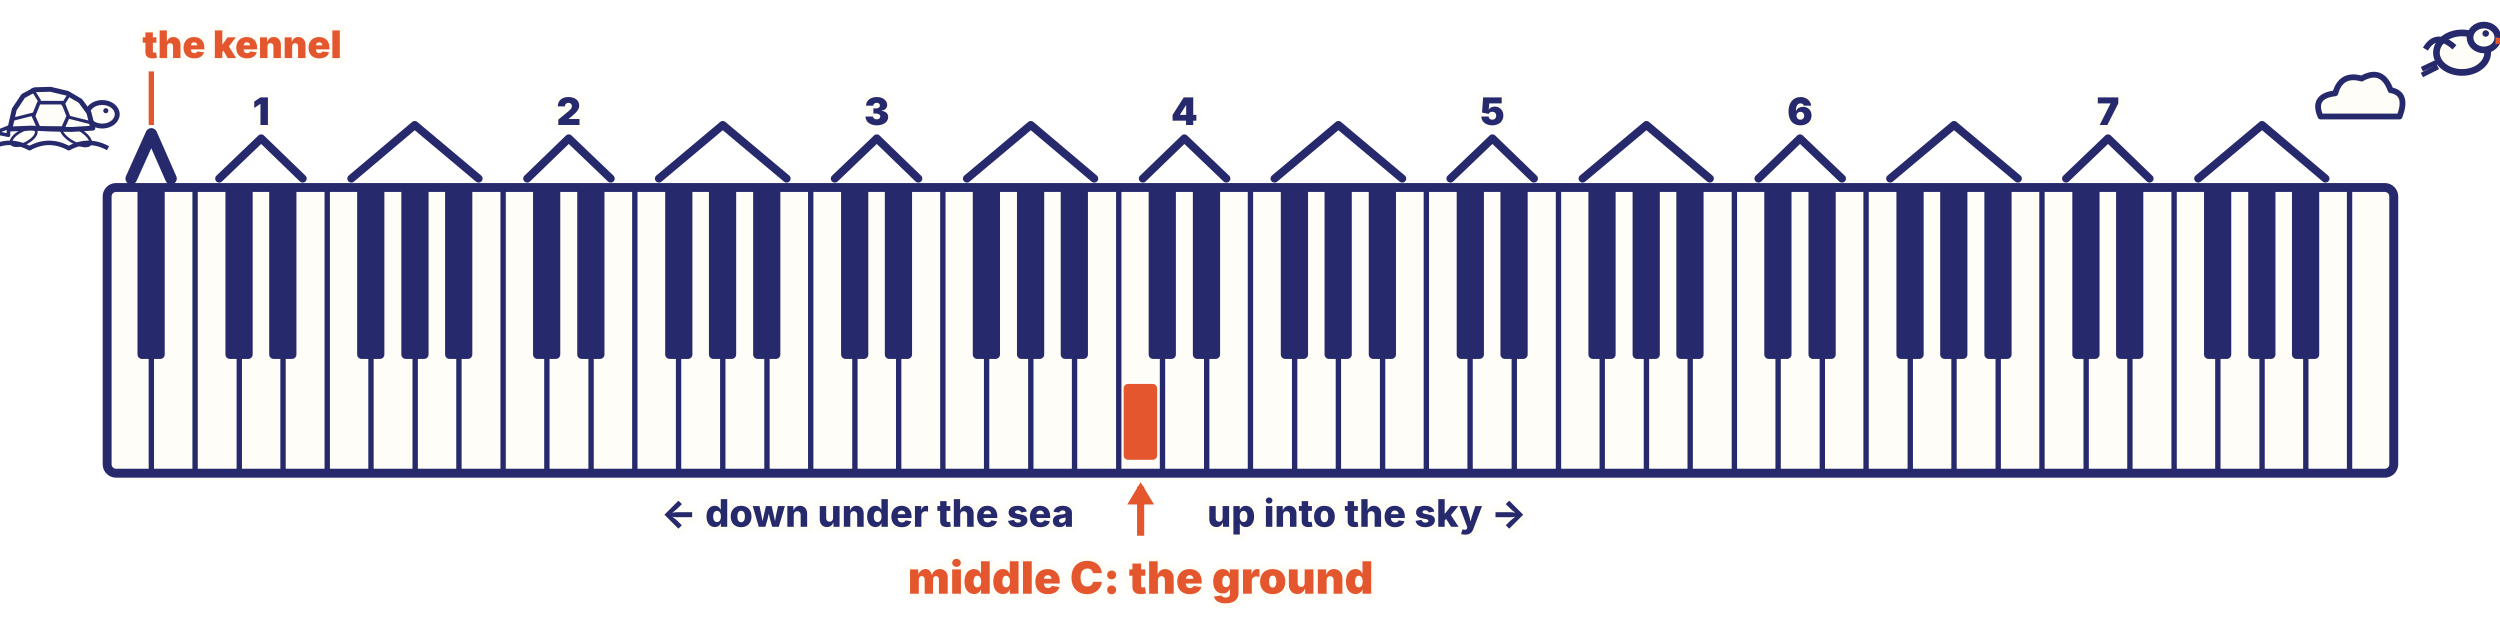
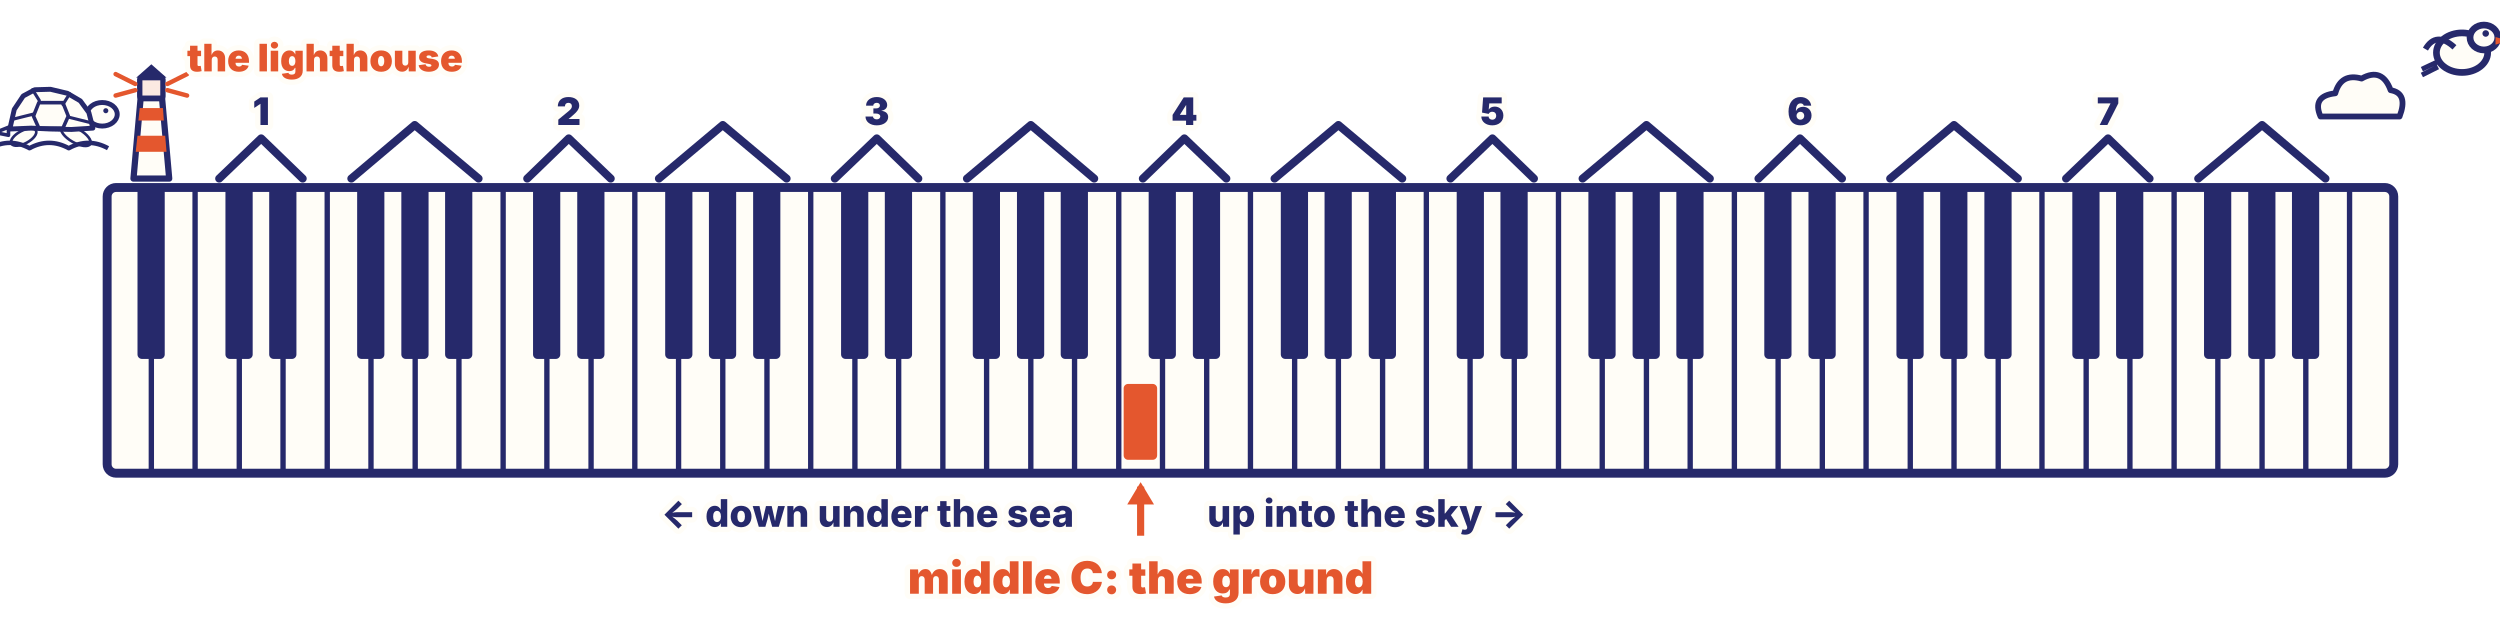
<svg xmlns="http://www.w3.org/2000/svg" viewBox="0 14 560 140" width="1120" height="280">
  <defs>
    <pattern id="penh5" width="3.2" height="3.2" patternUnits="userSpaceOnUse" patternTransform="rotate(40)">
      <rect width="3.2" height="3.2" fill="#fffdf7" />
      <line x1="0" y1="0" x2="0" y2="3.2" stroke="#26296b" stroke-width="1.15" />
    </pattern>
  </defs>
  <rect x="24" y="56" width="512.2" height="64" rx="2" fill="#fffdf7" stroke="#26296b" stroke-width="2" />
  <line x1="33.9" y1="56" x2="33.9" y2="120" fill="none" stroke="#26296b" stroke-width="1.2" stroke-linecap="round" />
  <line x1="43.7" y1="56" x2="43.7" y2="120" fill="none" stroke="#26296b" stroke-width="1.2" stroke-linecap="round" />
  <line x1="53.6" y1="56" x2="53.6" y2="120" fill="none" stroke="#26296b" stroke-width="1.2" stroke-linecap="round" />
  <line x1="63.4" y1="56" x2="63.4" y2="120" fill="none" stroke="#26296b" stroke-width="1.2" stroke-linecap="round" />
  <line x1="73.3" y1="56" x2="73.3" y2="120" fill="none" stroke="#26296b" stroke-width="1.2" stroke-linecap="round" />
  <line x1="83.1" y1="56" x2="83.1" y2="120" fill="none" stroke="#26296b" stroke-width="1.2" stroke-linecap="round" />
  <line x1="93" y1="56" x2="93" y2="120" fill="none" stroke="#26296b" stroke-width="1.2" stroke-linecap="round" />
  <line x1="102.8" y1="56" x2="102.8" y2="120" fill="none" stroke="#26296b" stroke-width="1.2" stroke-linecap="round" />
  <line x1="112.7" y1="56" x2="112.7" y2="120" fill="none" stroke="#26296b" stroke-width="1.2" stroke-linecap="round" />
  <line x1="122.5" y1="56" x2="122.5" y2="120" fill="none" stroke="#26296b" stroke-width="1.2" stroke-linecap="round" />
  <line x1="132.4" y1="56" x2="132.4" y2="120" fill="none" stroke="#26296b" stroke-width="1.2" stroke-linecap="round" />
  <line x1="142.2" y1="56" x2="142.2" y2="120" fill="none" stroke="#26296b" stroke-width="1.2" stroke-linecap="round" />
  <line x1="152" y1="56" x2="152" y2="120" fill="none" stroke="#26296b" stroke-width="1.2" stroke-linecap="round" />
  <line x1="161.9" y1="56" x2="161.9" y2="120" fill="none" stroke="#26296b" stroke-width="1.2" stroke-linecap="round" />
  <line x1="171.8" y1="56" x2="171.8" y2="120" fill="none" stroke="#26296b" stroke-width="1.2" stroke-linecap="round" />
  <line x1="181.6" y1="56" x2="181.6" y2="120" fill="none" stroke="#26296b" stroke-width="1.2" stroke-linecap="round" />
  <line x1="191.5" y1="56" x2="191.5" y2="120" fill="none" stroke="#26296b" stroke-width="1.2" stroke-linecap="round" />
  <line x1="201.3" y1="56" x2="201.3" y2="120" fill="none" stroke="#26296b" stroke-width="1.2" stroke-linecap="round" />
  <line x1="211.2" y1="56" x2="211.2" y2="120" fill="none" stroke="#26296b" stroke-width="1.2" stroke-linecap="round" />
  <line x1="221" y1="56" x2="221" y2="120" fill="none" stroke="#26296b" stroke-width="1.2" stroke-linecap="round" />
  <line x1="230.9" y1="56" x2="230.9" y2="120" fill="none" stroke="#26296b" stroke-width="1.2" stroke-linecap="round" />
  <line x1="240.7" y1="56" x2="240.7" y2="120" fill="none" stroke="#26296b" stroke-width="1.2" stroke-linecap="round" />
  <line x1="250.6" y1="56" x2="250.6" y2="120" fill="none" stroke="#26296b" stroke-width="1.2" stroke-linecap="round" />
  <line x1="260.4" y1="56" x2="260.4" y2="120" fill="none" stroke="#26296b" stroke-width="1.2" stroke-linecap="round" />
  <line x1="270.3" y1="56" x2="270.3" y2="120" fill="none" stroke="#26296b" stroke-width="1.2" stroke-linecap="round" />
  <line x1="280.1" y1="56" x2="280.1" y2="120" fill="none" stroke="#26296b" stroke-width="1.2" stroke-linecap="round" />
  <line x1="290" y1="56" x2="290" y2="120" fill="none" stroke="#26296b" stroke-width="1.2" stroke-linecap="round" />
  <line x1="299.8" y1="56" x2="299.8" y2="120" fill="none" stroke="#26296b" stroke-width="1.2" stroke-linecap="round" />
  <line x1="309.7" y1="56" x2="309.7" y2="120" fill="none" stroke="#26296b" stroke-width="1.2" stroke-linecap="round" />
  <line x1="319.5" y1="56" x2="319.5" y2="120" fill="none" stroke="#26296b" stroke-width="1.2" stroke-linecap="round" />
  <line x1="329.3" y1="56" x2="329.3" y2="120" fill="none" stroke="#26296b" stroke-width="1.2" stroke-linecap="round" />
  <line x1="339.2" y1="56" x2="339.2" y2="120" fill="none" stroke="#26296b" stroke-width="1.2" stroke-linecap="round" />
  <line x1="349.1" y1="56" x2="349.1" y2="120" fill="none" stroke="#26296b" stroke-width="1.2" stroke-linecap="round" />
  <line x1="358.9" y1="56" x2="358.9" y2="120" fill="none" stroke="#26296b" stroke-width="1.2" stroke-linecap="round" />
  <line x1="368.8" y1="56" x2="368.8" y2="120" fill="none" stroke="#26296b" stroke-width="1.2" stroke-linecap="round" />
  <line x1="378.6" y1="56" x2="378.6" y2="120" fill="none" stroke="#26296b" stroke-width="1.2" stroke-linecap="round" />
  <line x1="388.5" y1="56" x2="388.5" y2="120" fill="none" stroke="#26296b" stroke-width="1.2" stroke-linecap="round" />
  <line x1="398.3" y1="56" x2="398.3" y2="120" fill="none" stroke="#26296b" stroke-width="1.2" stroke-linecap="round" />
  <line x1="408.2" y1="56" x2="408.2" y2="120" fill="none" stroke="#26296b" stroke-width="1.2" stroke-linecap="round" />
  <line x1="418" y1="56" x2="418" y2="120" fill="none" stroke="#26296b" stroke-width="1.2" stroke-linecap="round" />
  <line x1="427.9" y1="56" x2="427.9" y2="120" fill="none" stroke="#26296b" stroke-width="1.2" stroke-linecap="round" />
  <line x1="437.7" y1="56" x2="437.7" y2="120" fill="none" stroke="#26296b" stroke-width="1.2" stroke-linecap="round" />
  <line x1="447.6" y1="56" x2="447.6" y2="120" fill="none" stroke="#26296b" stroke-width="1.2" stroke-linecap="round" />
  <line x1="457.4" y1="56" x2="457.4" y2="120" fill="none" stroke="#26296b" stroke-width="1.2" stroke-linecap="round" />
  <line x1="467.3" y1="56" x2="467.3" y2="120" fill="none" stroke="#26296b" stroke-width="1.2" stroke-linecap="round" />
  <line x1="477.1" y1="56" x2="477.1" y2="120" fill="none" stroke="#26296b" stroke-width="1.2" stroke-linecap="round" />
  <line x1="487" y1="56" x2="487" y2="120" fill="none" stroke="#26296b" stroke-width="1.2" stroke-linecap="round" />
  <line x1="496.8" y1="56" x2="496.8" y2="120" fill="none" stroke="#26296b" stroke-width="1.2" stroke-linecap="round" />
  <line x1="506.7" y1="56" x2="506.7" y2="120" fill="none" stroke="#26296b" stroke-width="1.2" stroke-linecap="round" />
  <line x1="516.5" y1="56" x2="516.5" y2="120" fill="none" stroke="#26296b" stroke-width="1.2" stroke-linecap="round" />
  <line x1="526.3" y1="56" x2="526.3" y2="120" fill="none" stroke="#26296b" stroke-width="1.2" stroke-linecap="round" />
  <rect x="30.8" y="56" width="6.1" height="38.4" rx="1" fill="#26296b" />
  <rect x="50.5" y="56" width="6.1" height="38.4" rx="1" fill="#26296b" />
  <rect x="60.3" y="56" width="6.1" height="38.4" rx="1" fill="#26296b" />
  <rect x="80" y="56" width="6.1" height="38.4" rx="1" fill="#26296b" />
  <rect x="89.9" y="56" width="6.1" height="38.4" rx="1" fill="#26296b" />
  <rect x="99.7" y="56" width="6.1" height="38.4" rx="1" fill="#26296b" />
  <rect x="119.4" y="56" width="6.1" height="38.4" rx="1" fill="#26296b" />
  <rect x="129.3" y="56" width="6.1" height="38.4" rx="1" fill="#26296b" />
  <rect x="149" y="56" width="6.1" height="38.4" rx="1" fill="#26296b" />
  <rect x="158.8" y="56" width="6.1" height="38.4" rx="1" fill="#26296b" />
  <rect x="168.7" y="56" width="6.1" height="38.4" rx="1" fill="#26296b" />
  <rect x="188.4" y="56" width="6.1" height="38.4" rx="1" fill="#26296b" />
  <rect x="198.2" y="56" width="6.1" height="38.4" rx="1" fill="#26296b" />
  <rect x="217.9" y="56" width="6.1" height="38.4" rx="1" fill="#26296b" />
  <rect x="227.8" y="56" width="6.1" height="38.4" rx="1" fill="#26296b" />
  <rect x="237.6" y="56" width="6.1" height="38.4" rx="1" fill="#26296b" />
  <rect x="257.3" y="56" width="6.1" height="38.4" rx="1" fill="#26296b" />
  <rect x="267.2" y="56" width="6.1" height="38.4" rx="1" fill="#26296b" />
  <rect x="286.9" y="56" width="6.1" height="38.4" rx="1" fill="#26296b" />
  <rect x="296.7" y="56" width="6.1" height="38.4" rx="1" fill="#26296b" />
  <rect x="306.6" y="56" width="6.1" height="38.4" rx="1" fill="#26296b" />
  <rect x="326.3" y="56" width="6.1" height="38.4" rx="1" fill="#26296b" />
  <rect x="336.1" y="56" width="6.1" height="38.4" rx="1" fill="#26296b" />
  <rect x="355.8" y="56" width="6.1" height="38.4" rx="1" fill="#26296b" />
  <rect x="365.7" y="56" width="6.1" height="38.4" rx="1" fill="#26296b" />
  <rect x="375.5" y="56" width="6.1" height="38.4" rx="1" fill="#26296b" />
  <rect x="395.2" y="56" width="6.1" height="38.4" rx="1" fill="#26296b" />
  <rect x="405.1" y="56" width="6.1" height="38.4" rx="1" fill="#26296b" />
  <rect x="424.8" y="56" width="6.1" height="38.4" rx="1" fill="#26296b" />
  <rect x="434.6" y="56" width="6.1" height="38.4" rx="1" fill="#26296b" />
  <rect x="444.5" y="56" width="6.1" height="38.4" rx="1" fill="#26296b" />
  <rect x="464.2" y="56" width="6.1" height="38.4" rx="1" fill="#26296b" />
  <rect x="474" y="56" width="6.1" height="38.4" rx="1" fill="#26296b" />
  <rect x="493.7" y="56" width="6.1" height="38.4" rx="1" fill="#26296b" />
  <rect x="503.6" y="56" width="6.1" height="38.4" rx="1" fill="#26296b" />
  <rect x="513.4" y="56" width="6.1" height="38.4" rx="1" fill="#26296b" />
-   <polyline points="29.4,54 33.9,44 38.3,54" fill="none" stroke="#26296b" stroke-width="2.6" stroke-linecap="round" stroke-linejoin="round" />
-   <text x="31.9" y="27" text-anchor="start" font-size="8.5" font-weight="900" fill="#e4572e" font-family="Inter,sans-serif" stroke="#fffdf7" stroke-width="2.4" stroke-linejoin="round" paint-order="stroke">the kennel</text>
-   <path d="M33.9,30 L33.9,42" fill="none" stroke="#e4572e" stroke-width="1.2" stroke-linejoin="round" />
+   <path d="M29.9,54 L31.5,36 L36.3,36 L37.9,54 Z" fill="#fffdf7" stroke="#26296b" stroke-width="1.4" stroke-linejoin="round" />
+   <path d="M30.4,48 L30.8,44.4 L37,44.4 L37.3,48 Z" fill="#e4572e" stroke-linejoin="round" />
+   <path d="M31,41 L31.3,38.2 L36.5,38.2 L36.7,41 Z" fill="#e4572e" stroke-linejoin="round" />
+   <rect x="31.3" y="31.4" width="5.2" height="4.6" rx="0.4" fill="#fbe9e2" stroke="#26296b" stroke-width="1.2" />
+   <path d="M30.5,31.4 L33.9,28.4 L37.3,31.4 Z" fill="#26296b" stroke-linejoin="round" />
+   <line x1="37.5" y1="32.8" x2="41.9" y2="30.6" fill="none" stroke="#e4572e" stroke-width="1" stroke-linecap="round" />
+   <line x1="37.5" y1="34.2" x2="41.9" y2="35.4" fill="none" stroke="#e4572e" stroke-width="1" stroke-linecap="round" />
+   <line x1="30.3" y1="32.8" x2="25.9" y2="30.6" fill="none" stroke="#e4572e" stroke-width="1" stroke-linecap="round" />
+   <line x1="30.3" y1="34.2" x2="25.9" y2="35.4" fill="none" stroke="#e4572e" stroke-width="1" stroke-linecap="round" />
+   <text x="41.9" y="30" text-anchor="start" font-size="8.5" font-weight="900" fill="#e4572e" font-family="Inter,sans-serif" stroke="#fffdf7" stroke-width="2.4" stroke-linejoin="round" paint-order="stroke">the lighthouse</text>
  <polyline points="49.1,54 58.5,45 67.8,54" fill="none" stroke="#26296b" stroke-width="1.8" stroke-linecap="round" stroke-linejoin="round" />
  <text x="58.5" y="42" text-anchor="middle" font-size="8.5" font-weight="900" fill="#26296b" font-family="Inter,sans-serif" stroke="#fffdf7" stroke-width="2.4" stroke-linejoin="round" paint-order="stroke">1</text>
  <polyline points="78.7,54 92.9,42 107.2,54" fill="none" stroke="#26296b" stroke-width="1.8" stroke-linecap="round" stroke-linejoin="round" />
  <polyline points="118.1,54 127.4,45 136.8,54" fill="none" stroke="#26296b" stroke-width="1.8" stroke-linecap="round" stroke-linejoin="round" />
  <text x="127.4" y="42" text-anchor="middle" font-size="8.5" font-weight="900" fill="#26296b" font-family="Inter,sans-serif" stroke="#fffdf7" stroke-width="2.4" stroke-linejoin="round" paint-order="stroke">2</text>
  <polyline points="147.6,54 161.9,42 176.2,54" fill="none" stroke="#26296b" stroke-width="1.8" stroke-linecap="round" stroke-linejoin="round" />
  <polyline points="187,54 196.4,45 205.7,54" fill="none" stroke="#26296b" stroke-width="1.8" stroke-linecap="round" stroke-linejoin="round" />
  <text x="196.4" y="42" text-anchor="middle" font-size="8.5" font-weight="900" fill="#26296b" font-family="Inter,sans-serif" stroke="#fffdf7" stroke-width="2.4" stroke-linejoin="round" paint-order="stroke">3</text>
  <polyline points="216.6,54 230.9,42 245.1,54" fill="none" stroke="#26296b" stroke-width="1.8" stroke-linecap="round" stroke-linejoin="round" />
  <polyline points="256,54 265.3,45 274.7,54" fill="none" stroke="#26296b" stroke-width="1.8" stroke-linecap="round" stroke-linejoin="round" />
  <text x="265.3" y="42" text-anchor="middle" font-size="8.5" font-weight="900" fill="#26296b" font-family="Inter,sans-serif" stroke="#fffdf7" stroke-width="2.4" stroke-linejoin="round" paint-order="stroke">4</text>
  <polyline points="285.5,54 299.8,42 314.1,54" fill="none" stroke="#26296b" stroke-width="1.8" stroke-linecap="round" stroke-linejoin="round" />
  <polyline points="324.9,54 334.3,45 343.6,54" fill="none" stroke="#26296b" stroke-width="1.8" stroke-linecap="round" stroke-linejoin="round" />
  <text x="334.3" y="42" text-anchor="middle" font-size="8.5" font-weight="900" fill="#26296b" font-family="Inter,sans-serif" stroke="#fffdf7" stroke-width="2.4" stroke-linejoin="round" paint-order="stroke">5</text>
  <polyline points="354.5,54 368.8,42 383,54" fill="none" stroke="#26296b" stroke-width="1.8" stroke-linecap="round" stroke-linejoin="round" />
  <polyline points="393.9,54 403.2,45 412.6,54" fill="none" stroke="#26296b" stroke-width="1.8" stroke-linecap="round" stroke-linejoin="round" />
  <text x="403.2" y="42" text-anchor="middle" font-size="8.5" font-weight="900" fill="#26296b" font-family="Inter,sans-serif" stroke="#fffdf7" stroke-width="2.4" stroke-linejoin="round" paint-order="stroke">6</text>
  <polyline points="423.4,54 437.7,42 452,54" fill="none" stroke="#26296b" stroke-width="1.8" stroke-linecap="round" stroke-linejoin="round" />
  <polyline points="462.8,54 472.2,45 481.5,54" fill="none" stroke="#26296b" stroke-width="1.8" stroke-linecap="round" stroke-linejoin="round" />
  <text x="472.2" y="42" text-anchor="middle" font-size="8.5" font-weight="900" fill="#26296b" font-family="Inter,sans-serif" stroke="#fffdf7" stroke-width="2.4" stroke-linejoin="round" paint-order="stroke">7</text>
  <polyline points="492.4,54 506.7,42 520.9,54" fill="none" stroke="#26296b" stroke-width="1.8" stroke-linecap="round" stroke-linejoin="round" />
  <rect x="251.7" y="100" width="7.5" height="17" rx="1" fill="#e4572e" />
  <path d="M255.5,134 L255.5,123" fill="none" stroke="#e4572e" stroke-width="1.6" stroke-linejoin="round" />
  <path d="M252.5,127 L255.5,122 L258.5,127 Z" fill="#e4572e" stroke-linejoin="round" />
  <text x="255.5" y="147" text-anchor="middle" font-size="10" font-weight="900" fill="#e4572e" font-family="Inter,sans-serif" stroke="#fffdf7" stroke-width="2.4" stroke-linejoin="round" paint-order="stroke">middle C: the ground</text>
  <text x="240.6" y="132" text-anchor="end" font-size="8.5" font-weight="800" fill="#26296b" font-family="Inter,sans-serif" stroke="#fffdf7" stroke-width="2.4" stroke-linejoin="round" paint-order="stroke">← down under the sea</text>
  <text x="270.4" y="132" text-anchor="start" font-size="8.5" font-weight="800" fill="#26296b" font-family="Inter,sans-serif" stroke="#fffdf7" stroke-width="2.4" stroke-linejoin="round" paint-order="stroke">up into the sky →</text>
  <g transform="translate(0.3 0.5)">
    <ellipse cx="0" cy="0" rx="5.2" ry="2.4" fill="#fffdf7" stroke="#26296b" stroke-width="1" transform="matrix(0.5298 -0.2817 0.2817 0.5298 5 44.2)" />
  </g>
  <g transform="translate(0.6 0.2)">
    <ellipse cx="0" cy="0" rx="6.2" ry="2.6" fill="#fffdf7" stroke="#26296b" stroke-width="1" transform="matrix(0.5196 0.3 -0.3 0.5196 16.4 44.2)" />
  </g>
  <g transform="translate(-0.1 0.7)">
    <path d="M2,41.8 L-1,43 L2,43.6 Z" fill="#fffdf7" stroke="#26296b" stroke-width="0.8" stroke-linejoin="round" />
  </g>
  <g transform="translate(0.5 0.2)">
    <ellipse cx="22.4" cy="39.4" rx="3.36" ry="2.64" fill="#fffdf7" stroke="#26296b" stroke-width="1.1" />
  </g>
  <g transform="translate(0.3 0.1)">
    <ellipse cx="23.4" cy="38.7" rx="0.57" ry="0.57" fill="#26296b" />
  </g>
  <path d="M2.2 42.9L3.2 38.5L5.2 35.5L7.8 34.1L11.3 34L15.1 34.9L18 36.6L19.9 39.2L20.8 42.7L16 43L11.3 42.9L7 42.7Z" fill="#fffdf7" stroke="#26296b" stroke-width="1.1" stroke-linejoin="round" />
  <g transform="translate(0.4 0.6)">
    <path d="M8.3,36.4 L13.7,36.4 L14.9,39.4 L13.7,42.1 L8.3,42.1 L7.1,39.4 Z" fill="none" stroke="#26296b" stroke-width="0.8" stroke-linejoin="round" />
  </g>
  <g transform="translate(0.6 0.1)">
    <line x1="7.1" y1="39.4" x2="2.3" y2="40.6" fill="none" stroke="#26296b" stroke-width="0.7" stroke-linecap="round" />
  </g>
  <g transform="translate(0.7 0.9)">
    <line x1="14.9" y1="39.4" x2="19.7" y2="40.6" fill="none" stroke="#26296b" stroke-width="0.7" stroke-linecap="round" />
  </g>
  <g transform="translate(0.5 0.1)">
    <line x1="8.3" y1="36.4" x2="6.8" y2="34" fill="none" stroke="#26296b" stroke-width="0.7" stroke-linecap="round" />
  </g>
  <g transform="translate(0.4 1)">
    <line x1="13.7" y1="36.4" x2="15.2" y2="34" fill="none" stroke="#26296b" stroke-width="0.7" stroke-linecap="round" />
  </g>
  <path d="M-2.2,47.2 Q2.2,44.8 6.6,47.2 Q11,44.8 15.4,47.2 Q19.8,44.8 24.2,47.2" fill="none" stroke="#26296b" stroke-width="1" stroke-linejoin="round" />
  <path d="M519.8,40.1 Q517.8,35.5 523.1,34.9 Q524.4,30.3 529,31.6 Q533.6,29 535.5,34.2 Q539.5,34.9 537.5,40.1 Z" fill="#fffdf7" stroke="#26296b" stroke-width="1.3" stroke-linejoin="round" />
  <g transform="translate(0.2 -0.2)">
    <ellipse cx="551.3" cy="26" rx="5.74" ry="4.428" fill="#fffdf7" stroke="#26296b" stroke-width="1.5" />
  </g>
  <g transform="translate(0.2 -0.3)">
    <ellipse cx="556.2" cy="22.7" rx="3.116" ry="2.788" fill="#fffdf7" stroke="#26296b" stroke-width="1.5" />
  </g>
  <g transform="translate(0 0.1)">
    <path d="M559,22.2 L561.9,23 L559,23.9 Z" fill="#e4572e" stroke-linejoin="round" />
  </g>
  <g transform="translate(0.1 -0.4)">
    <ellipse cx="556.7" cy="21.9" rx="0.738" ry="0.738" fill="#26296b" />
  </g>
  <g transform="translate(0.2 -0.2)">
    <path d="M549.6,24.8 Q545.5,21.1 543.1,25.2" fill="none" stroke="#26296b" stroke-width="1.3" stroke-linejoin="round" />
  </g>
  <g transform="translate(0.2 0.7)">
    <path d="M545.9,27.1 L542.3,28.8 M545.9,28.3 L542.3,30.1" fill="none" stroke="#26296b" stroke-width="1.1" stroke-linejoin="round" />
  </g>
  <text x="561.9" y="17.8" text-anchor="start" font-size="7.38" font-weight="800" fill="#e4572e" font-family="Inter,sans-serif" stroke="#fffdf7" stroke-width="2.4" stroke-linejoin="round" paint-order="stroke">♪</text>
</svg>
